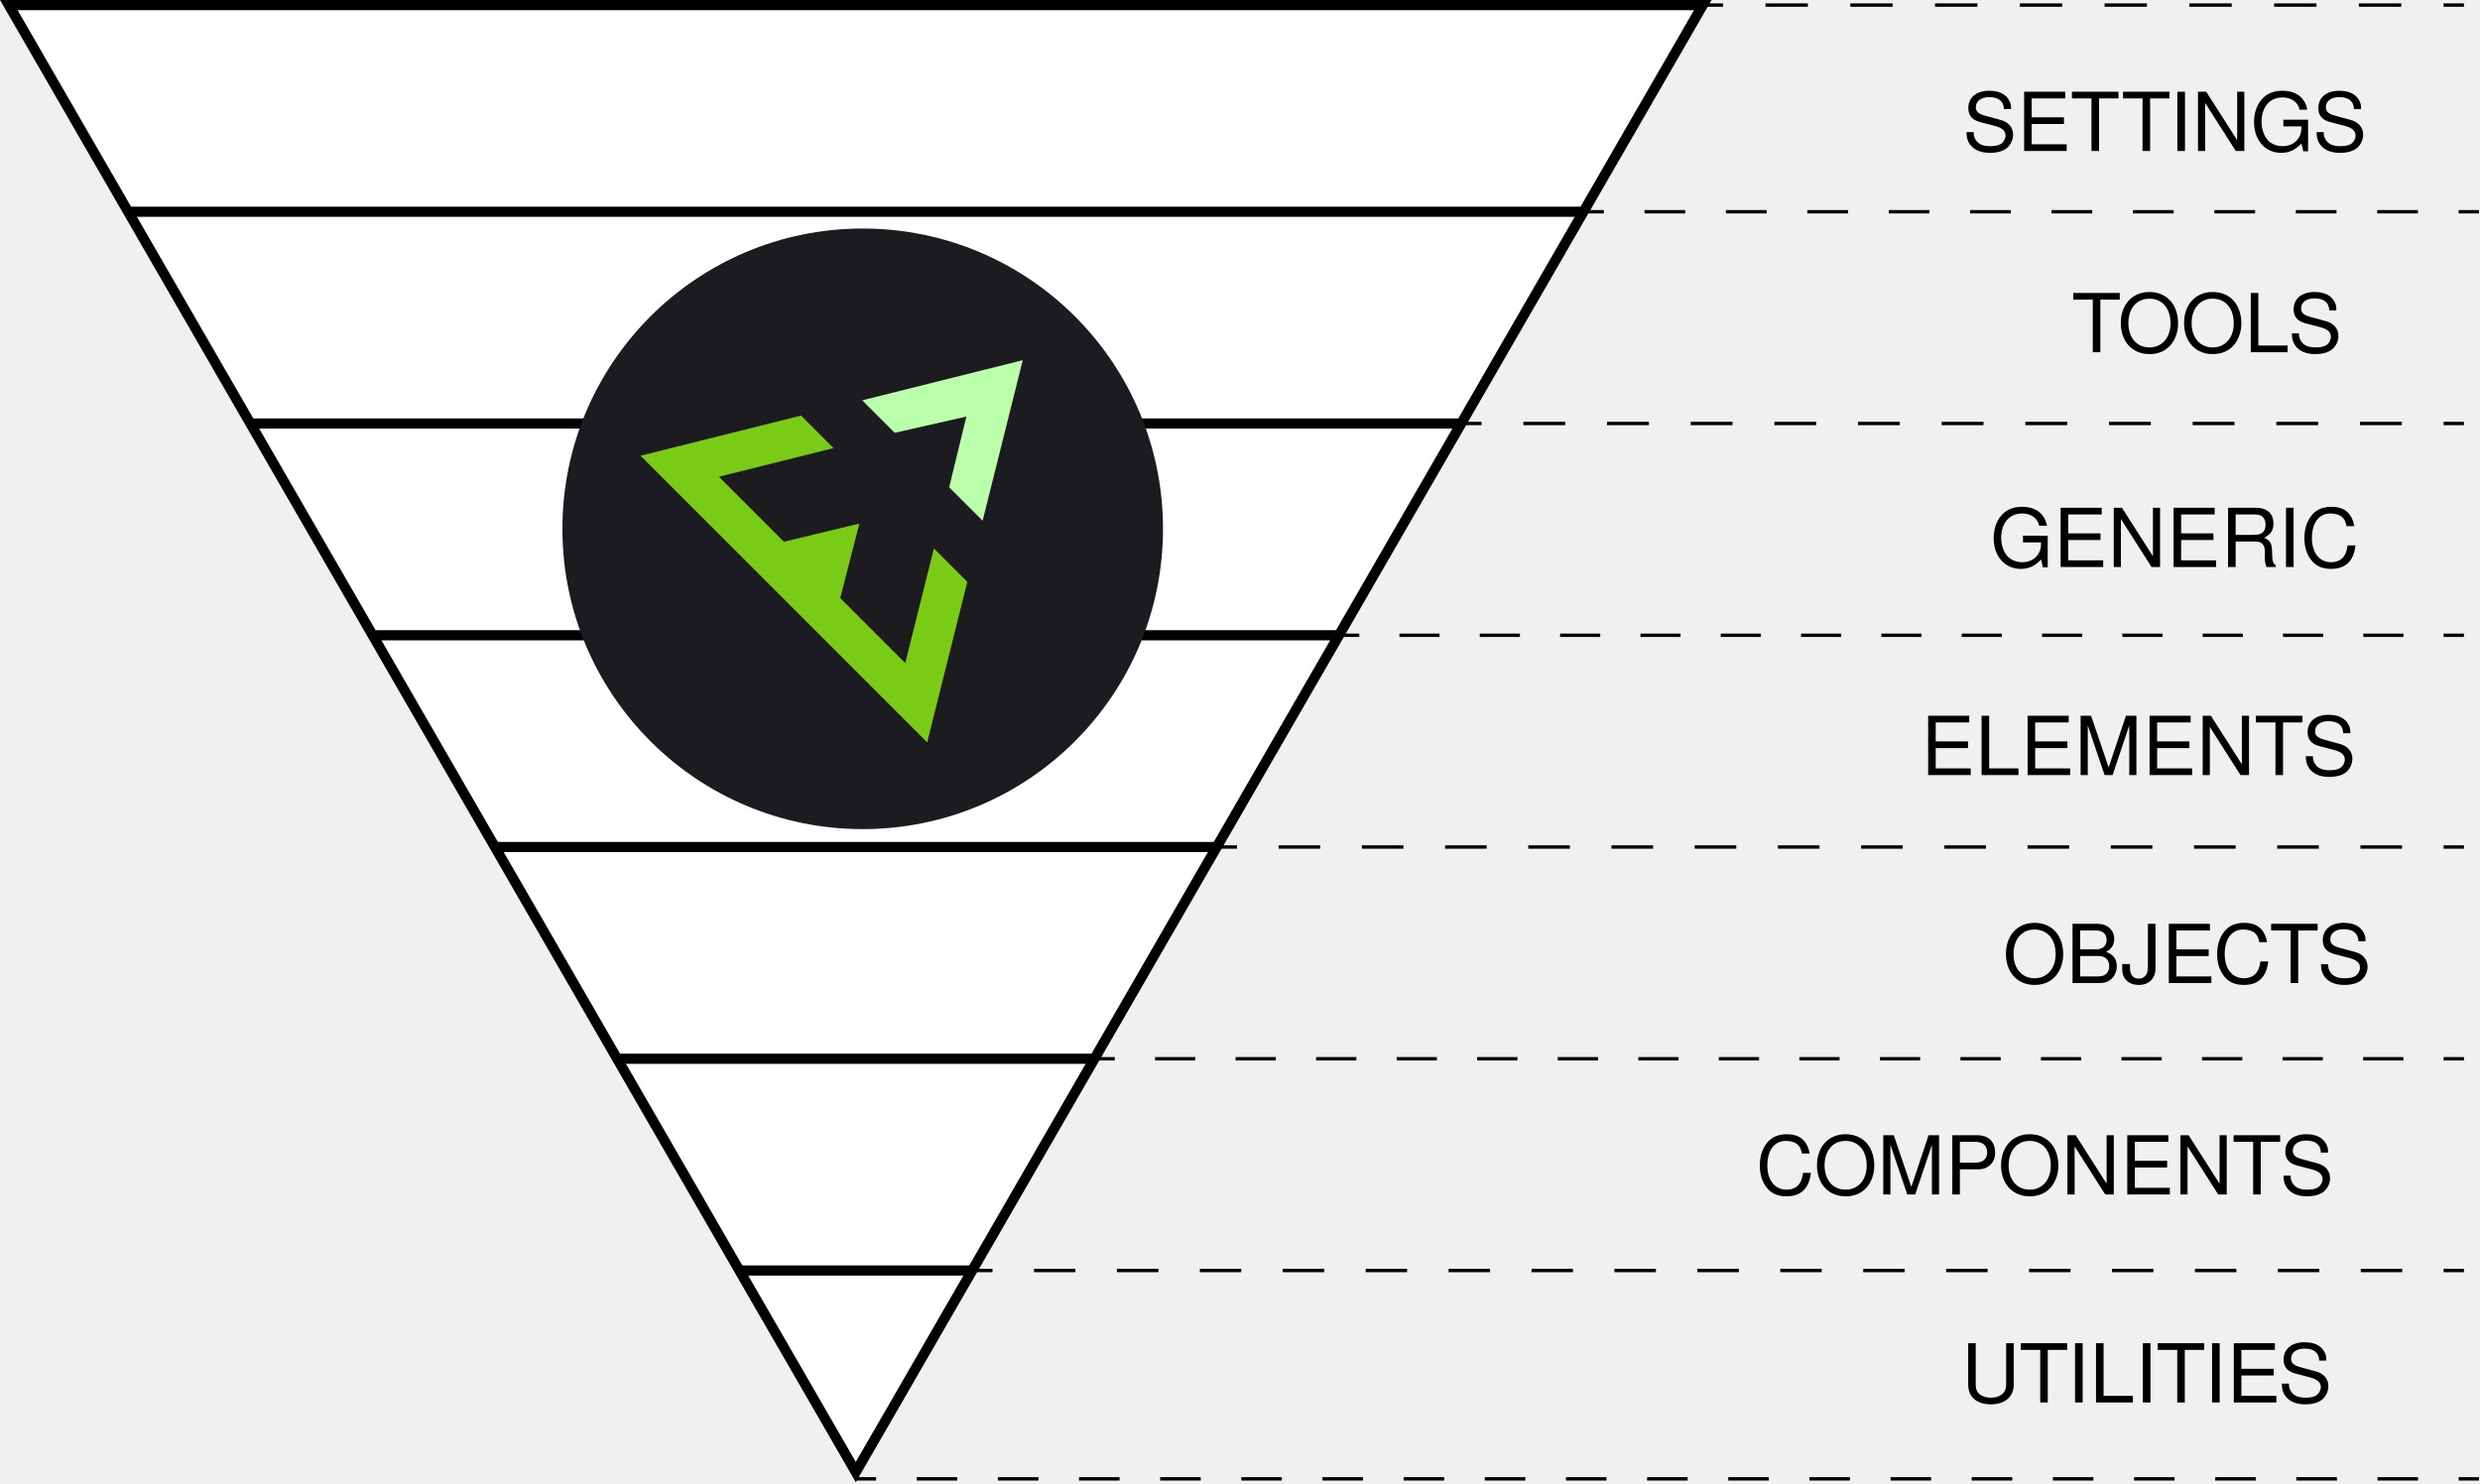
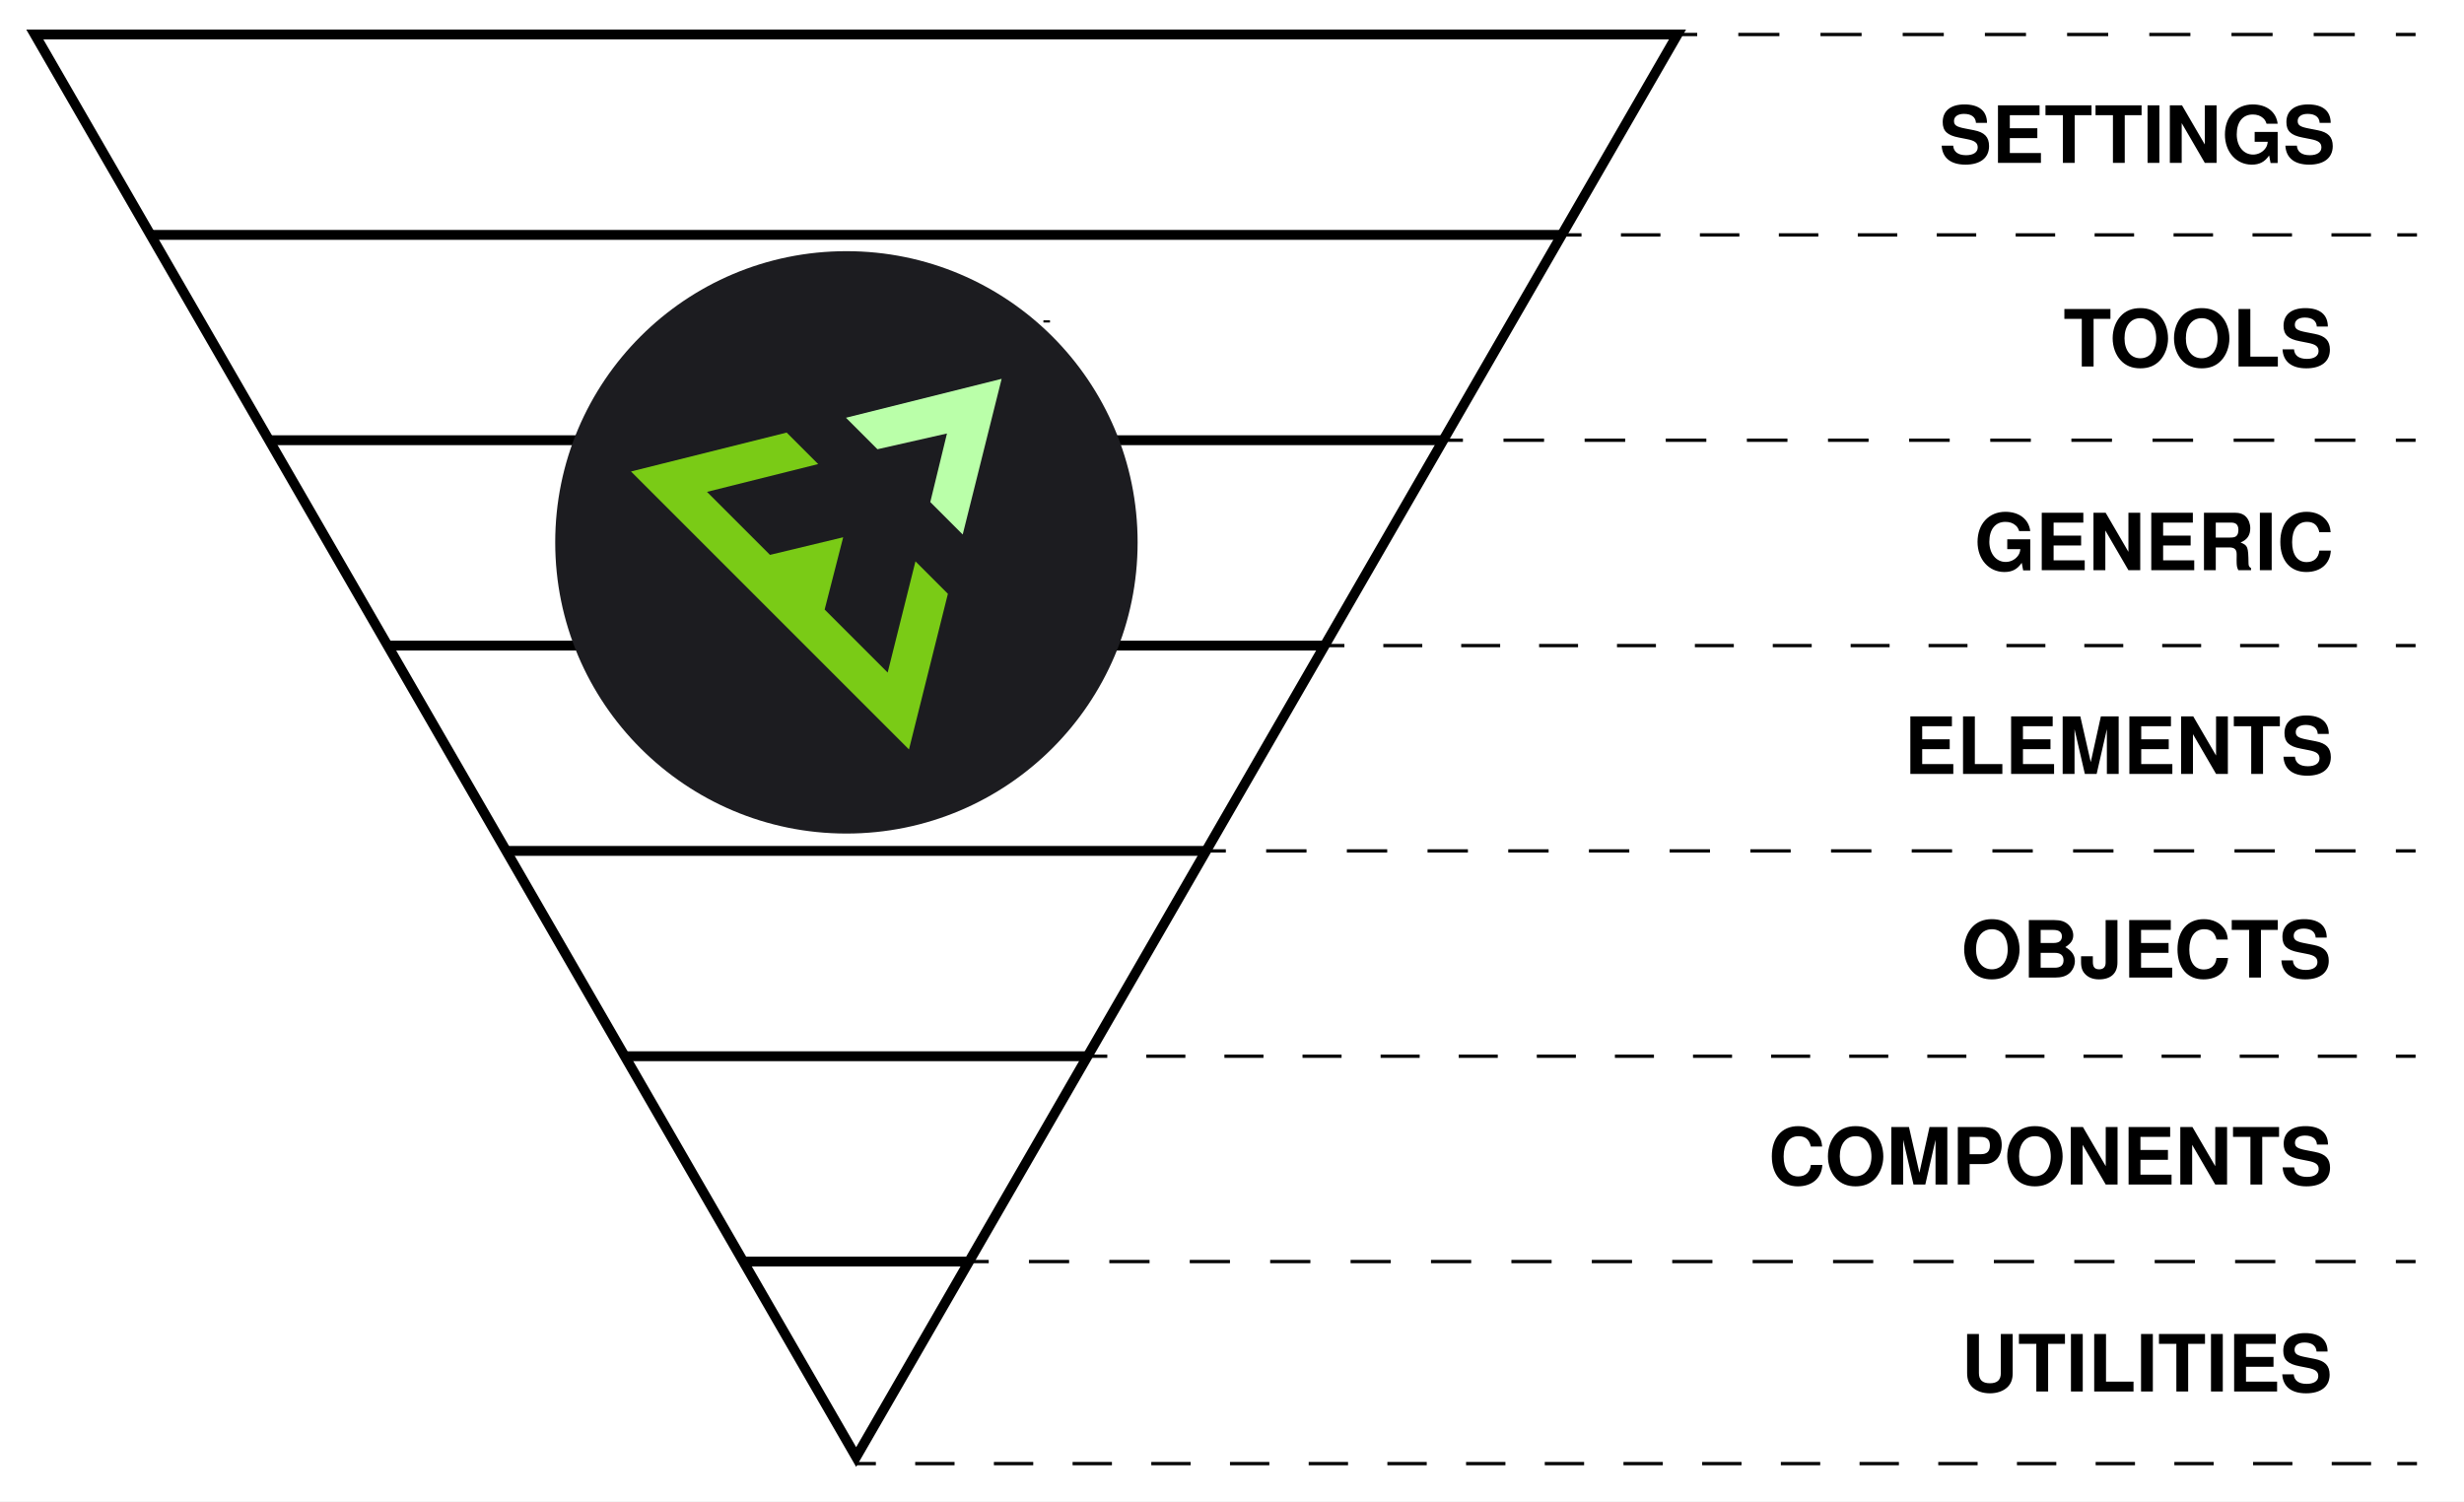
- <svg xmlns="http://www.w3.org/2000/svg" width="732" height="438" viewBox="0 0 732 438">
-   <g fill="none" fill-rule="evenodd" transform="translate(2 1)">
-     <polygon fill="#FFF" fill-rule="nonzero" stroke="#000" stroke-width="3" points="250.6 433.51 .6 .5 500.6 .5" />
-     <path stroke="#000" stroke-width="3" d="M35.82 61.5L465.38 61.5M71.46 124L429.29 124M107.99 186.51L393.21 186.51M144.07 249.01L357.12 249.01M180.16 311.51L321.04 311.51M215.43 374.01L284.95 374.01" />
-     <path stroke="#000" stroke-width="2" d="M308.6,87.5 L308.6,88.17" />
-     <path stroke="#000" d="M465.38,61.5 L471.38,61.5" />
-     <path stroke="#000" stroke-dasharray="12.015 12.015" d="M483.39,61.5 L717.68,61.5" />
-     <path stroke="#000" d="M723.69 61.5L729.69 61.5M429.29 124L435.29 124" />
-     <path stroke="#000" stroke-dasharray="12.347 12.347" d="M447.64,124 L713.09,124" />
-     <path stroke="#000" d="M719.26 124L725.26 124M393.21 186.51L399.21 186.51" />
-     <path stroke="#000" stroke-dasharray="11.854 11.854" d="M411.06,186.51 L713.34,186.51" />
-     <path stroke="#000" d="M719.26 186.51L725.26 186.51M357.12 249.01L363.12 249.01" />
-     <path stroke="#000" stroke-dasharray="12.281 12.281" d="M375.4,249.01 L713.12,249.01" />
-     <path stroke="#000" d="M719.26 249.01L725.26 249.01M321.04 311.51L327.04 311.51" />
-     <path stroke="#000" stroke-dasharray="11.886 11.886" d="M338.92,311.51 L713.32,311.51" />
-     <path stroke="#000" d="M719.26 311.51L725.26 311.51M284.95 374.01L290.95 374.01" />
-     <path stroke="#000" stroke-dasharray="12.238 12.238" d="M303.19,374.01 L713.15,374.01" />
-     <path stroke="#000" d="M719.26 374.01L725.26 374.01M250.6 435.51L256.6 435.51" />
-     <path stroke="#000" stroke-dasharray="11.977 11.977" d="M268.57,435.51 L717.7,435.51" />
-     <path stroke="#000" d="M723.69 435.51L729.69 435.51M500.6.5L506.6.5" />
-     <path stroke="#000" stroke-dasharray="12.51 12.51" d="M519.11,0.5 L713.01,0.5" />
-     <path stroke="#000" d="M719.26,0.5 L725.26,0.5" />
-     <text fill="#000" font-family="Helvetica" font-size="24">
-       <tspan x="576.89" y="412.97">UTILITIES</tspan>
-     </text>
-     <text fill="#000" font-family="Helvetica" font-size="24">
-       <tspan x="516.26" y="351.57">COMPONENTS</tspan>
-     </text>
-     <text fill="#000" font-family="Helvetica" font-size="24">
-       <tspan x="609.44" y="102.97">TOOLS</tspan>
-     </text>
-     <text fill="#000" font-family="Helvetica" font-size="24">
-       <tspan x="585.39" y="166.37">GENERIC</tspan>
-     </text>
-     <text fill="#000" font-family="Helvetica" font-size="24">
-       <tspan x="564.96" y="227.77">ELEMENTS</tspan>
-     </text>
-     <text fill="#000" font-family="Helvetica" font-size="24">
-       <tspan x="589.17" y="289.17">OBJECTS</tspan>
-     </text>
-     <text fill="#000" font-family="Helvetica" font-size="24">
-       <tspan x="577.28" y="43.57">SETTINGS</tspan>
-     </text>
-     <g fill-rule="nonzero" transform="translate(164 61)">
+ <svg xmlns="http://www.w3.org/2000/svg" width="750" height="457" viewBox="0 0 750 457">
+   <g fill="none" fill-rule="evenodd">
+     <rect width="750" height="457" fill="#FFF" />
+     <g transform="translate(10 10)">
+       <g stroke="#000" transform="translate(.6)">
+         <polygon fill="#FFF" fill-rule="nonzero" stroke-width="3" points="250 433.51 0 .5 500 .5" />
+         <line x1="35.22" x2="464.78" y1="61.5" y2="61.5" stroke-width="3" />
+         <line x1="70.86" x2="428.69" y1="124" y2="124" stroke-width="3" />
+         <line x1="107.39" x2="392.61" y1="186.51" y2="186.51" stroke-width="3" />
+         <line x1="143.47" x2="356.52" y1="249.01" y2="249.01" stroke-width="3" />
+         <line x1="179.56" x2="320.44" y1="311.51" y2="311.51" stroke-width="3" />
+         <line x1="214.83" x2="284.35" y1="374.01" y2="374.01" stroke-width="3" />
+         <line x1="308" x2="308" y1="87.5" y2="88.17" stroke-width="2" />
+         <line x1="464.78" x2="470.78" y1="61.5" y2="61.5" />
+         <line x1="482.79" x2="717.08" y1="61.5" y2="61.5" stroke-dasharray="12.015 12.015" />
+         <line x1="719.09" x2="725.09" y1="61.5" y2="61.5" />
+         <line x1="428.69" x2="434.69" y1="124" y2="124" />
+         <line x1="447.04" x2="712.49" y1="124" y2="124" stroke-dasharray="12.347 12.347" />
+         <line x1="718.66" x2="724.66" y1="124" y2="124" />
+         <line x1="392.61" x2="398.61" y1="186.51" y2="186.51" />
+         <line x1="410.46" x2="712.74" y1="186.51" y2="186.51" stroke-dasharray="11.854 11.854" />
+         <line x1="718.66" x2="724.66" y1="186.51" y2="186.51" />
+         <line x1="356.52" x2="362.52" y1="249.01" y2="249.01" />
+         <line x1="374.8" x2="712.52" y1="249.01" y2="249.01" stroke-dasharray="12.281 12.281" />
+         <line x1="718.66" x2="724.66" y1="249.01" y2="249.01" />
+         <line x1="320.44" x2="326.44" y1="311.51" y2="311.51" />
+         <line x1="338.32" x2="712.72" y1="311.51" y2="311.51" stroke-dasharray="11.886 11.886" />
+         <line x1="718.66" x2="724.66" y1="311.51" y2="311.51" />
+         <line x1="284.35" x2="290.35" y1="374.01" y2="374.01" />
+         <line x1="302.59" x2="712.55" y1="374.01" y2="374.01" stroke-dasharray="12.238 12.238" />
+         <line x1="718.66" x2="724.66" y1="374.01" y2="374.01" />
+         <line x1="250" x2="256" y1="435.51" y2="435.51" />
+         <line x1="267.97" x2="717.1" y1="435.51" y2="435.51" stroke-dasharray="11.977 11.977" />
+         <line x1="719.09" x2="725.09" y1="435.51" y2="435.51" />
+         <line x1="500" x2="506" y1=".5" y2=".5" />
+         <line x1="518.51" x2="712.41" y1=".5" y2=".5" stroke-dasharray="12.51 12.51" />
+         <line x1="718.66" x2="724.66" y1=".5" y2=".5" />
+       </g>
+       <g fill="#000" fill-rule="nonzero" font-family="Helvetica-Bold, Helvetica" font-size="24" font-weight="bold" transform="translate(527.26 16.57)">
+         <text>
+           <tspan x="59.668" y="397">UTILITIES</tspan>
+         </text>
+         <text>
+           <tspan x=".992" y="334">COMPONENTS</tspan>
+         </text>
+         <text>
+           <tspan x="90.758" y="85">TOOLS</tspan>
+         </text>
+         <text>
+           <tspan x="63.652" y="147">GENERIC</tspan>
+         </text>
+         <text>
+           <tspan x="42.324" y="209">ELEMENTS</tspan>
+         </text>
+         <text>
+           <tspan x="59.645" y="271">OBJECTS</tspan>
+         </text>
+         <text>
+           <tspan x="52.988" y="23">SETTINGS</tspan>
+         </text>
+       </g>
+     </g>
+     <g fill-rule="nonzero" transform="translate(169 71)">
      <circle cx="88.636" cy="94.091" r="88.636" fill="#1C1C20" />
      <g transform="rotate(-45 99.068 8.417)">
        <polygon fill="#BAFFA9" points="57.835 84.958 57.835 70.998 76.183 59.83 57.835 48.263 57.835 34.701 99.716 59.83" />
        <polygon fill="#7ACB16" points="0 119.659 0 0 41.881 25.128 41.881 38.69 11.966 20.741 11.966 47.864 31.51 59.83 11.966 71.397 11.966 98.519 41.881 80.57 41.881 94.531" />
      </g>
    </g>
  </g>
</svg>
